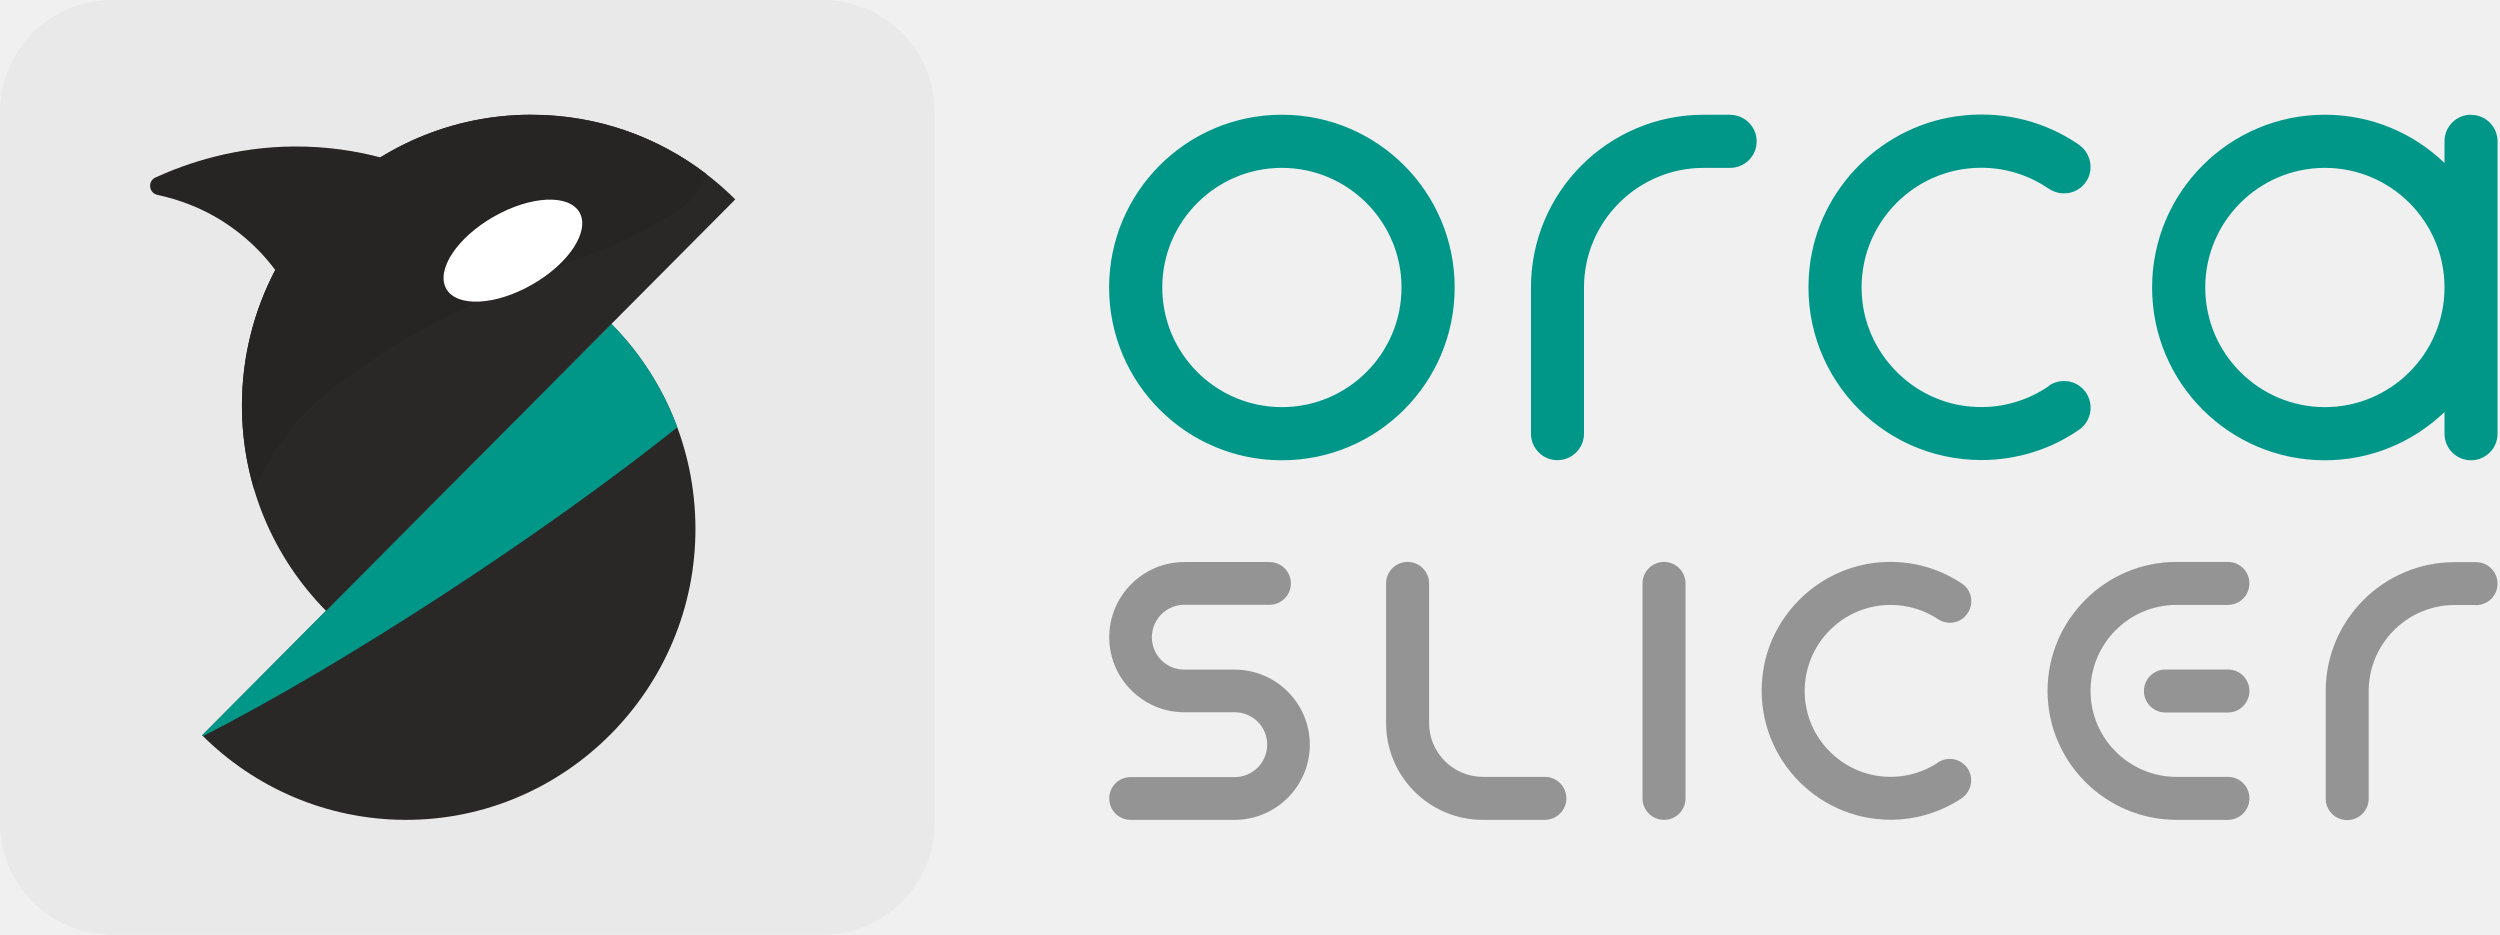
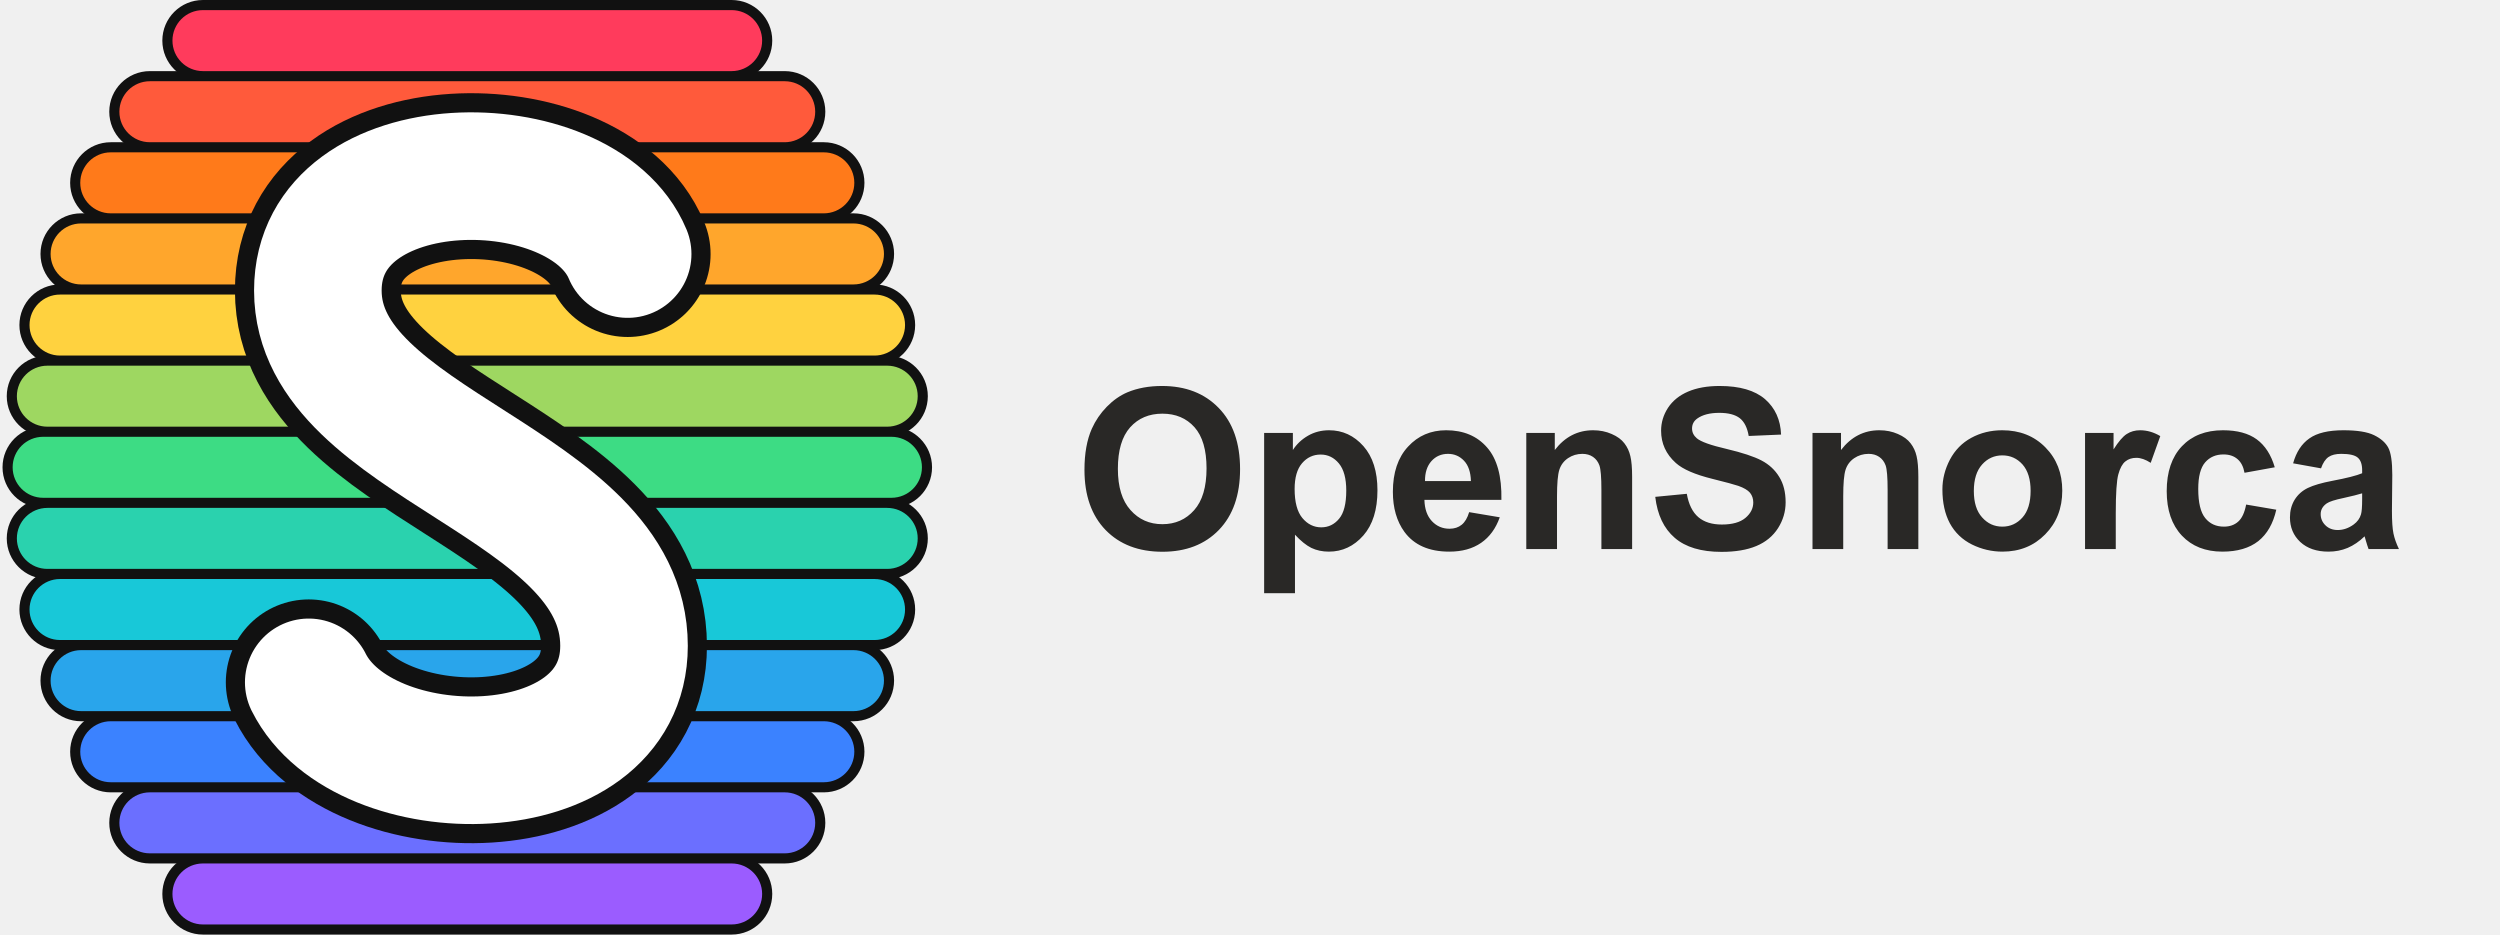
- <svg xmlns="http://www.w3.org/2000/svg" id="a" width="214" height="80" viewBox="0 0 214 80">
-   <g id="b">
-     <g id="c">
-       <rect width="80" height="80" rx="9.57" ry="9.57" style="fill:#e9e9e9;" />
+ <svg xmlns="http://www.w3.org/2000/svg" width="214" height="80" viewBox="0 0 214 80">
+   <g transform="translate(0.000 0.000) scale(0.08658) translate(-50 -50)">
+     <rect x="215.50" y="55.00" width="593.01" height="70.31" rx="35.15" fill="#111111" stroke="#111111" stroke-width="10" stroke-linejoin="round" />
+     <rect x="163.03" y="125.31" width="697.95" height="70.31" rx="35.15" fill="#111111" stroke="#111111" stroke-width="10" stroke-linejoin="round" />
+     <rect x="124.35" y="195.62" width="775.30" height="70.31" rx="35.15" fill="#111111" stroke="#111111" stroke-width="10" stroke-linejoin="round" />
+     <rect x="95.03" y="265.92" width="833.93" height="70.31" rx="35.15" fill="#111111" stroke="#111111" stroke-width="10" stroke-linejoin="round" />
+     <rect x="74.19" y="336.23" width="875.61" height="70.31" rx="35.15" fill="#111111" stroke="#111111" stroke-width="10" stroke-linejoin="round" />
+     <rect x="61.68" y="406.54" width="900.64" height="70.31" rx="35.15" fill="#111111" stroke="#111111" stroke-width="10" stroke-linejoin="round" />
+     <rect x="57.50" y="476.85" width="909.00" height="70.31" rx="35.15" fill="#111111" stroke="#111111" stroke-width="10" stroke-linejoin="round" />
+     <rect x="61.68" y="547.15" width="900.64" height="70.31" rx="35.15" fill="#111111" stroke="#111111" stroke-width="10" stroke-linejoin="round" />
+     <rect x="74.19" y="617.46" width="875.61" height="70.31" rx="35.15" fill="#111111" stroke="#111111" stroke-width="10" stroke-linejoin="round" />
+     <rect x="95.03" y="687.77" width="833.93" height="70.31" rx="35.15" fill="#111111" stroke="#111111" stroke-width="10" stroke-linejoin="round" />
+     <rect x="124.35" y="758.08" width="775.30" height="70.31" rx="35.15" fill="#111111" stroke="#111111" stroke-width="10" stroke-linejoin="round" />
+     <rect x="163.03" y="828.38" width="697.95" height="70.31" rx="35.15" fill="#111111" stroke="#111111" stroke-width="10" stroke-linejoin="round" />
+     <rect x="215.50" y="898.69" width="593.01" height="70.31" rx="35.15" fill="#111111" stroke="#111111" stroke-width="10" stroke-linejoin="round" />
+     <rect x="220.50" y="60.00" width="583.01" height="60.31" rx="30.15" fill="#ff3b5c" />
+     <rect x="168.03" y="130.31" width="687.95" height="60.31" rx="30.15" fill="#ff5a3b" />
+     <rect x="129.35" y="200.62" width="765.30" height="60.31" rx="30.15" fill="#ff7a1a" />
+     <rect x="100.03" y="270.92" width="823.93" height="60.31" rx="30.15" fill="#ffa62c" />
+     <rect x="79.19" y="341.23" width="865.61" height="60.31" rx="30.15" fill="#ffd23f" />
+     <rect x="66.68" y="411.54" width="890.64" height="60.31" rx="30.15" fill="#9ed761" />
+     <rect x="62.50" y="481.85" width="899.00" height="60.31" rx="30.15" fill="#3ddc84" />
+     <rect x="66.68" y="552.15" width="890.64" height="60.31" rx="30.15" fill="#2ad2ae" />
+     <rect x="79.19" y="622.46" width="865.61" height="60.31" rx="30.15" fill="#18c8d8" />
+     <rect x="100.03" y="692.77" width="823.93" height="60.31" rx="30.15" fill="#29a5eb" />
+     <rect x="129.35" y="763.08" width="765.30" height="60.31" rx="30.15" fill="#3b82ff" />
+     <rect x="168.03" y="833.38" width="687.95" height="60.31" rx="30.15" fill="#6b6fff" />
+     <rect x="220.50" y="903.69" width="583.01" height="60.31" rx="30.15" fill="#9b5cff" />
+     <g transform="translate(512 512) scale(1.8018) translate(-512 -512)">
+       <path d="M600 395 C575 335 430 335 430 415 C430 500 598 520 598 610 C598 690 455 690 425 630" fill="none" stroke="#111111" stroke-width="91.00" stroke-linecap="round" stroke-linejoin="round" />
+       <path d="M600 395 C575 335 430 335 430 415 C430 500 598 520 598 610 C598 690 455 690 425 630" fill="none" stroke="#ffffff" stroke-width="70" stroke-linecap="round" stroke-linejoin="round" />
    </g>
  </g>
-   <g id="d">
-     <path id="e" d="M17.3,62.94c4.46,4.45,10.59,7.21,17.36,7.24,13.7.06,24.93-11.22,24.87-25-.03-6.81-2.77-12.97-7.2-17.45L17.31,62.94h0Z" style="fill:#292826;" />
-   </g>
-   <g id="f">
-     <path id="g" d="M52.32,27.73L17.3,62.94s.05.05.08.07c12.27-6.26,29.08-17.26,40.6-26.43-1.24-3.36-3.19-6.38-5.65-8.87" style="fill:#009789;" />
-   </g>
-   <g id="h">
-     <path id="i" d="M45.48,9.82c-13.67,0-24.77,11.15-24.77,24.91,0,6.85,2.75,13.05,7.2,17.56L62.94,17.07c-4.48-4.47-10.65-7.24-17.46-7.24" style="fill:#292826;" />
-   </g>
-   <g id="j">
-     <path id="k" d="M45.48,9.82c-4.74,0-9.17,1.34-12.93,3.65-2.02-.53-4.52-.95-7.39-.93-5,.03-9.08,1.39-11.85,2.65-.69.32-.58,1.33.16,1.49,1.82.39,4.22,1.19,6.59,2.95,1.5,1.1,2.64,2.33,3.5,3.48-1.82,3.47-2.85,7.42-2.85,11.61,0,2.5.37,4.92,1.05,7.2,1.04-2.32,2.14-3.87,2.5-4.36,2.27-3.13,4.68-4.76,8.23-7.15,2.62-1.77,6.26-3.84,16.7-8.14,0,0,3.27-.92,7.65-3.53,1.75-1.04,3.08-2.02,3.5-3.56.03-.11.06-.22.08-.32-4.15-3.17-9.33-5.04-14.95-5.04" style="fill:#262523;" />
-   </g>
-   <g id="l">
-     <path id="m" d="M49.61,18.19c.9,1.61-.91,4.37-4.06,6.17s-6.44,1.96-7.35.36c-.9-1.61.91-4.37,4.06-6.17,3.15-1.8,6.44-1.96,7.35-.36" style="fill:#fff;" />
-   </g>
-   <path d="M142.44,48.1c-1.01,0-1.84.82-1.84,1.84v18.4c0,1.01.82,1.84,1.84,1.84s1.84-.82,1.84-1.84v-18.4c0-1.01-.82-1.84-1.84-1.84ZM190.71,48.1h-4.4c-6.09,0-11.04,4.96-11.04,11.04s4.96,11.04,11.04,11.04h4.4c1.01,0,1.84-.82,1.84-1.84s-.82-1.84-1.84-1.84h-4.4c-4.06,0-7.36-3.3-7.36-7.36s3.3-7.36,7.36-7.36h4.4c1.01,0,1.84-.82,1.84-1.84s-.82-1.84-1.84-1.84v-.02.02ZM190.71,57.31h-5.35c-1.01,0-1.84.82-1.84,1.84s.82,1.84,1.84,1.84h5.35c1.01,0,1.84-.82,1.84-1.84s-.82-1.84-1.84-1.84ZM105.69,70.18h-8.91c-1.01,0-1.83-.82-1.83-1.83s.81-1.83,1.83-1.83h8.91c1.53,0,2.78-1.24,2.78-2.78s-1.24-2.77-2.78-2.77h-4.31c-3.55,0-6.43-2.89-6.43-6.43s2.89-6.43,6.43-6.43h7.29c1.01,0,1.83.82,1.83,1.83s-.81,1.83-1.83,1.83h-7.29c-1.53,0-2.78,1.24-2.78,2.78s1.24,2.77,2.78,2.77h4.31c3.55,0,6.43,2.89,6.43,6.43s-2.89,6.43-6.43,6.43h0ZM165.89,65.28c-1.49.98-3.35,1.44-5.32,1.11-2.99-.51-5.4-2.88-5.96-5.85-.86-4.67,2.71-8.76,7.23-8.76,1.49,0,2.88.45,4.04,1.21.73.49,1.71.41,2.32-.22h0c.81-.81.71-2.17-.25-2.81-2.12-1.42-4.76-2.13-7.56-1.77-4.98.64-8.97,4.69-9.52,9.66-.75,6.65,4.46,12.32,10.96,12.32,2.23,0,4.31-.67,6.05-1.81.98-.65,1.15-2.03.32-2.86h0c-.63-.63-1.59-.71-2.32-.23h.01ZM132.24,66.5h-5.31c-2.53,0-4.6-2.07-4.6-4.6v-11.96c0-1.01-.82-1.84-1.84-1.84s-1.84.82-1.84,1.84v11.96c0,4.57,3.71,8.28,8.28,8.28h5.31c1.01,0,1.84-.82,1.84-1.84s-.82-1.84-1.84-1.84h0ZM211.96,51.79h-1.84c-4.03,0-7.32,3.27-7.36,7.3v9.27c0,1.01-.82,1.84-1.84,1.84s-1.84-.82-1.84-1.84v-9.27c.04-6.06,4.98-10.97,11.03-10.97h1.84c1.01,0,1.84.82,1.84,1.84s-.82,1.84-1.84,1.84h0Z" style="fill:#949494;" />
-   <path d="M109.73,14.37c5.64,0,10.24,4.59,10.24,10.24s-4.59,10.24-10.24,10.24-10.24-4.59-10.24-10.24,4.59-10.24,10.24-10.24M109.73,9.82c-8.16,0-14.79,6.62-14.79,14.79s6.62,14.79,14.79,14.79,14.79-6.62,14.79-14.79-6.62-14.79-14.79-14.79h0ZM211.52,9.82c-1.26,0-2.27,1.02-2.27,2.27v1.86c-2.66-2.55-6.26-4.13-10.24-4.13-8.16,0-14.79,6.62-14.79,14.79s6.62,14.79,14.79,14.79c3.97,0,7.58-1.58,10.24-4.13v1.86c0,1.26,1.02,2.27,2.27,2.27s2.27-1.02,2.27-2.27V12.1c0-1.26-1.02-2.27-2.27-2.27h0ZM199.01,34.85c-5.64,0-10.24-4.59-10.24-10.24s4.59-10.24,10.24-10.24,10.24,4.59,10.24,10.24-4.59,10.24-10.24,10.24ZM148.11,9.82h-2.27c-8.16,0-14.79,6.62-14.79,14.79v12.51c0,1.26,1.02,2.27,2.27,2.27s2.27-1.02,2.27-2.27v-12.51c0-5.64,4.59-10.24,10.24-10.24h2.27c1.26,0,2.27-1.02,2.27-2.27s-1.02-2.27-2.27-2.27h0ZM175.38,33.05c-1.99,1.36-4.47,2.05-7.12,1.71-4.61-.59-8.31-4.35-8.84-8.97-.7-6.18,4.13-11.43,10.17-11.43,2.14,0,4.11.66,5.75,1.77.92.63,2.15.56,2.95-.24h0c1.02-1.02.83-2.7-.36-3.52-2.75-1.89-6.18-2.86-9.84-2.49-6.85.68-12.42,6.17-13.19,13.01-1,8.93,5.97,16.49,14.7,16.49,3.11,0,5.99-.95,8.36-2.59,1.18-.81,1.34-2.49.33-3.51h0c-.78-.78-2-.88-2.91-.26v.02h0Z" style="fill:#009789;" />
+   <path d="M92.83 40.22Q92.83 38.12 93.46 36.7Q93.93 35.65 94.74 34.82Q95.55 33.99 96.51 33.58Q97.8 33.04 99.47 33.04Q102.5 33.04 104.32 34.92Q106.15 36.8 106.15 40.16Q106.15 43.48 104.34 45.36Q102.53 47.23 99.51 47.23Q96.45 47.23 94.64 45.37Q92.83 43.5 92.83 40.22ZM95.69 40.13Q95.69 42.46 96.77 43.66Q97.84 44.87 99.5 44.87Q101.16 44.87 102.22 43.67Q103.28 42.48 103.28 40.09Q103.28 37.73 102.25 36.57Q101.21 35.41 99.5 35.41Q97.79 35.41 96.74 36.58Q95.69 37.76 95.69 40.13ZM108.21 37.06H110.67V38.52Q111.15 37.77 111.96 37.3Q112.77 36.83 113.77 36.83Q115.5 36.83 116.71 38.19Q117.91 39.55 117.91 41.97Q117.91 44.46 116.7 45.84Q115.48 47.22 113.75 47.22Q112.92 47.22 112.25 46.9Q111.59 46.57 110.85 45.77V50.78H108.21ZM110.82 41.86Q110.82 43.54 111.48 44.34Q112.15 45.14 113.1 45.14Q114.02 45.14 114.63 44.4Q115.24 43.67 115.24 41.99Q115.24 40.43 114.61 39.67Q113.98 38.91 113.05 38.91Q112.09 38.91 111.45 39.66Q110.82 40.4 110.82 41.86ZM125.76 43.84 128.38 44.28Q127.87 45.72 126.78 46.47Q125.69 47.22 124.06 47.22Q121.46 47.22 120.22 45.53Q119.23 44.17 119.23 42.1Q119.23 39.63 120.53 38.23Q121.82 36.83 123.79 36.83Q126.01 36.83 127.29 38.3Q128.58 39.76 128.52 42.79H121.93Q121.96 43.96 122.57 44.61Q123.18 45.26 124.08 45.26Q124.7 45.26 125.12 44.92Q125.54 44.58 125.76 43.84ZM125.91 41.18Q125.88 40.03 125.32 39.44Q124.76 38.85 123.95 38.85Q123.09 38.85 122.53 39.47Q121.97 40.1 121.98 41.18ZM139.71 47H137.08V41.93Q137.08 40.32 136.91 39.84Q136.74 39.37 136.36 39.11Q135.98 38.85 135.45 38.85Q134.77 38.85 134.22 39.22Q133.68 39.59 133.48 40.21Q133.28 40.83 133.28 42.5V47H130.65V37.06H133.09V38.52Q134.39 36.83 136.37 36.83Q137.24 36.83 137.96 37.15Q138.68 37.46 139.05 37.95Q139.42 38.43 139.56 39.05Q139.71 39.67 139.71 40.82ZM141.69 42.53 144.39 42.27Q144.63 43.63 145.38 44.27Q146.12 44.9 147.39 44.9Q148.72 44.9 149.4 44.34Q150.08 43.77 150.08 43.01Q150.08 42.53 149.8 42.18Q149.51 41.84 148.8 41.59Q148.31 41.42 146.58 40.99Q144.35 40.44 143.45 39.63Q142.19 38.5 142.19 36.87Q142.19 35.82 142.78 34.91Q143.38 34 144.5 33.52Q145.62 33.04 147.2 33.04Q149.78 33.04 151.09 34.17Q152.39 35.31 152.46 37.2L149.69 37.32Q149.51 36.26 148.93 35.8Q148.34 35.34 147.17 35.34Q145.96 35.34 145.28 35.83Q144.84 36.15 144.84 36.68Q144.84 37.17 145.25 37.52Q145.77 37.96 147.8 38.43Q149.82 38.91 150.79 39.42Q151.76 39.93 152.3 40.82Q152.85 41.7 152.85 43Q152.85 44.18 152.2 45.21Q151.54 46.24 150.34 46.74Q149.15 47.24 147.36 47.24Q144.75 47.24 143.36 46.04Q141.96 44.84 141.69 42.53ZM164.21 47H161.58V41.93Q161.58 40.32 161.41 39.84Q161.24 39.37 160.86 39.11Q160.48 38.85 159.95 38.85Q159.27 38.85 158.72 39.22Q158.18 39.59 157.98 40.21Q157.78 40.83 157.78 42.5V47H155.15V37.06H157.59V38.52Q158.89 36.83 160.87 36.83Q161.74 36.83 162.46 37.15Q163.18 37.46 163.55 37.95Q163.92 38.43 164.06 39.05Q164.21 39.67 164.21 40.82ZM166.27 41.89Q166.27 40.58 166.91 39.35Q167.56 38.12 168.74 37.48Q169.93 36.83 171.39 36.83Q173.65 36.83 175.09 38.3Q176.53 39.76 176.53 42Q176.53 44.26 175.07 45.74Q173.62 47.22 171.41 47.22Q170.04 47.22 168.8 46.61Q167.56 45.99 166.91 44.8Q166.27 43.6 166.27 41.89ZM168.96 42.03Q168.96 43.51 169.67 44.29Q170.37 45.08 171.4 45.08Q172.43 45.08 173.13 44.29Q173.82 43.51 173.82 42.01Q173.82 40.55 173.13 39.76Q172.43 38.98 171.4 38.98Q170.37 38.98 169.67 39.76Q168.96 40.55 168.96 42.03ZM181.11 47H178.48V37.06H180.92V38.47Q181.55 37.47 182.05 37.15Q182.55 36.83 183.19 36.83Q184.08 36.83 184.92 37.33L184.1 39.62Q183.44 39.19 182.87 39.19Q182.31 39.19 181.93 39.5Q181.55 39.8 181.33 40.6Q181.11 41.39 181.11 43.93ZM194.72 40 192.13 40.47Q191.99 39.69 191.53 39.3Q191.07 38.9 190.33 38.9Q189.35 38.9 188.76 39.58Q188.17 40.26 188.17 41.85Q188.17 43.62 188.77 44.35Q189.36 45.08 190.37 45.08Q191.11 45.08 191.59 44.65Q192.07 44.23 192.27 43.19L194.85 43.63Q194.45 45.41 193.31 46.32Q192.16 47.22 190.24 47.22Q188.06 47.22 186.77 45.85Q185.47 44.47 185.47 42.04Q185.47 39.58 186.77 38.2Q188.07 36.83 190.29 36.83Q192.11 36.83 193.18 37.61Q194.25 38.4 194.72 40ZM198.68 40.09 196.29 39.66Q196.69 38.22 197.68 37.53Q198.66 36.83 200.6 36.83Q202.36 36.83 203.22 37.25Q204.08 37.67 204.43 38.31Q204.78 38.95 204.78 40.66L204.75 43.73Q204.75 45.04 204.88 45.67Q205.01 46.29 205.35 47H202.75Q202.65 46.74 202.5 46.22Q202.43 45.99 202.41 45.91Q201.73 46.57 200.96 46.9Q200.2 47.22 199.32 47.22Q197.79 47.22 196.9 46.39Q196.02 45.56 196.02 44.29Q196.02 43.44 196.42 42.78Q196.83 42.12 197.55 41.77Q198.28 41.42 199.64 41.16Q201.49 40.81 202.2 40.51V40.25Q202.2 39.49 201.82 39.17Q201.45 38.85 200.41 38.85Q199.71 38.85 199.32 39.12Q198.92 39.4 198.68 40.09ZM202.2 42.23Q201.69 42.39 200.6 42.63Q199.5 42.86 199.17 43.09Q198.65 43.45 198.65 44.01Q198.65 44.57 199.06 44.97Q199.47 45.37 200.11 45.37Q200.82 45.37 201.47 44.9Q201.95 44.55 202.1 44.03Q202.2 43.7 202.2 42.75Z" fill="#292826" />
</svg>
